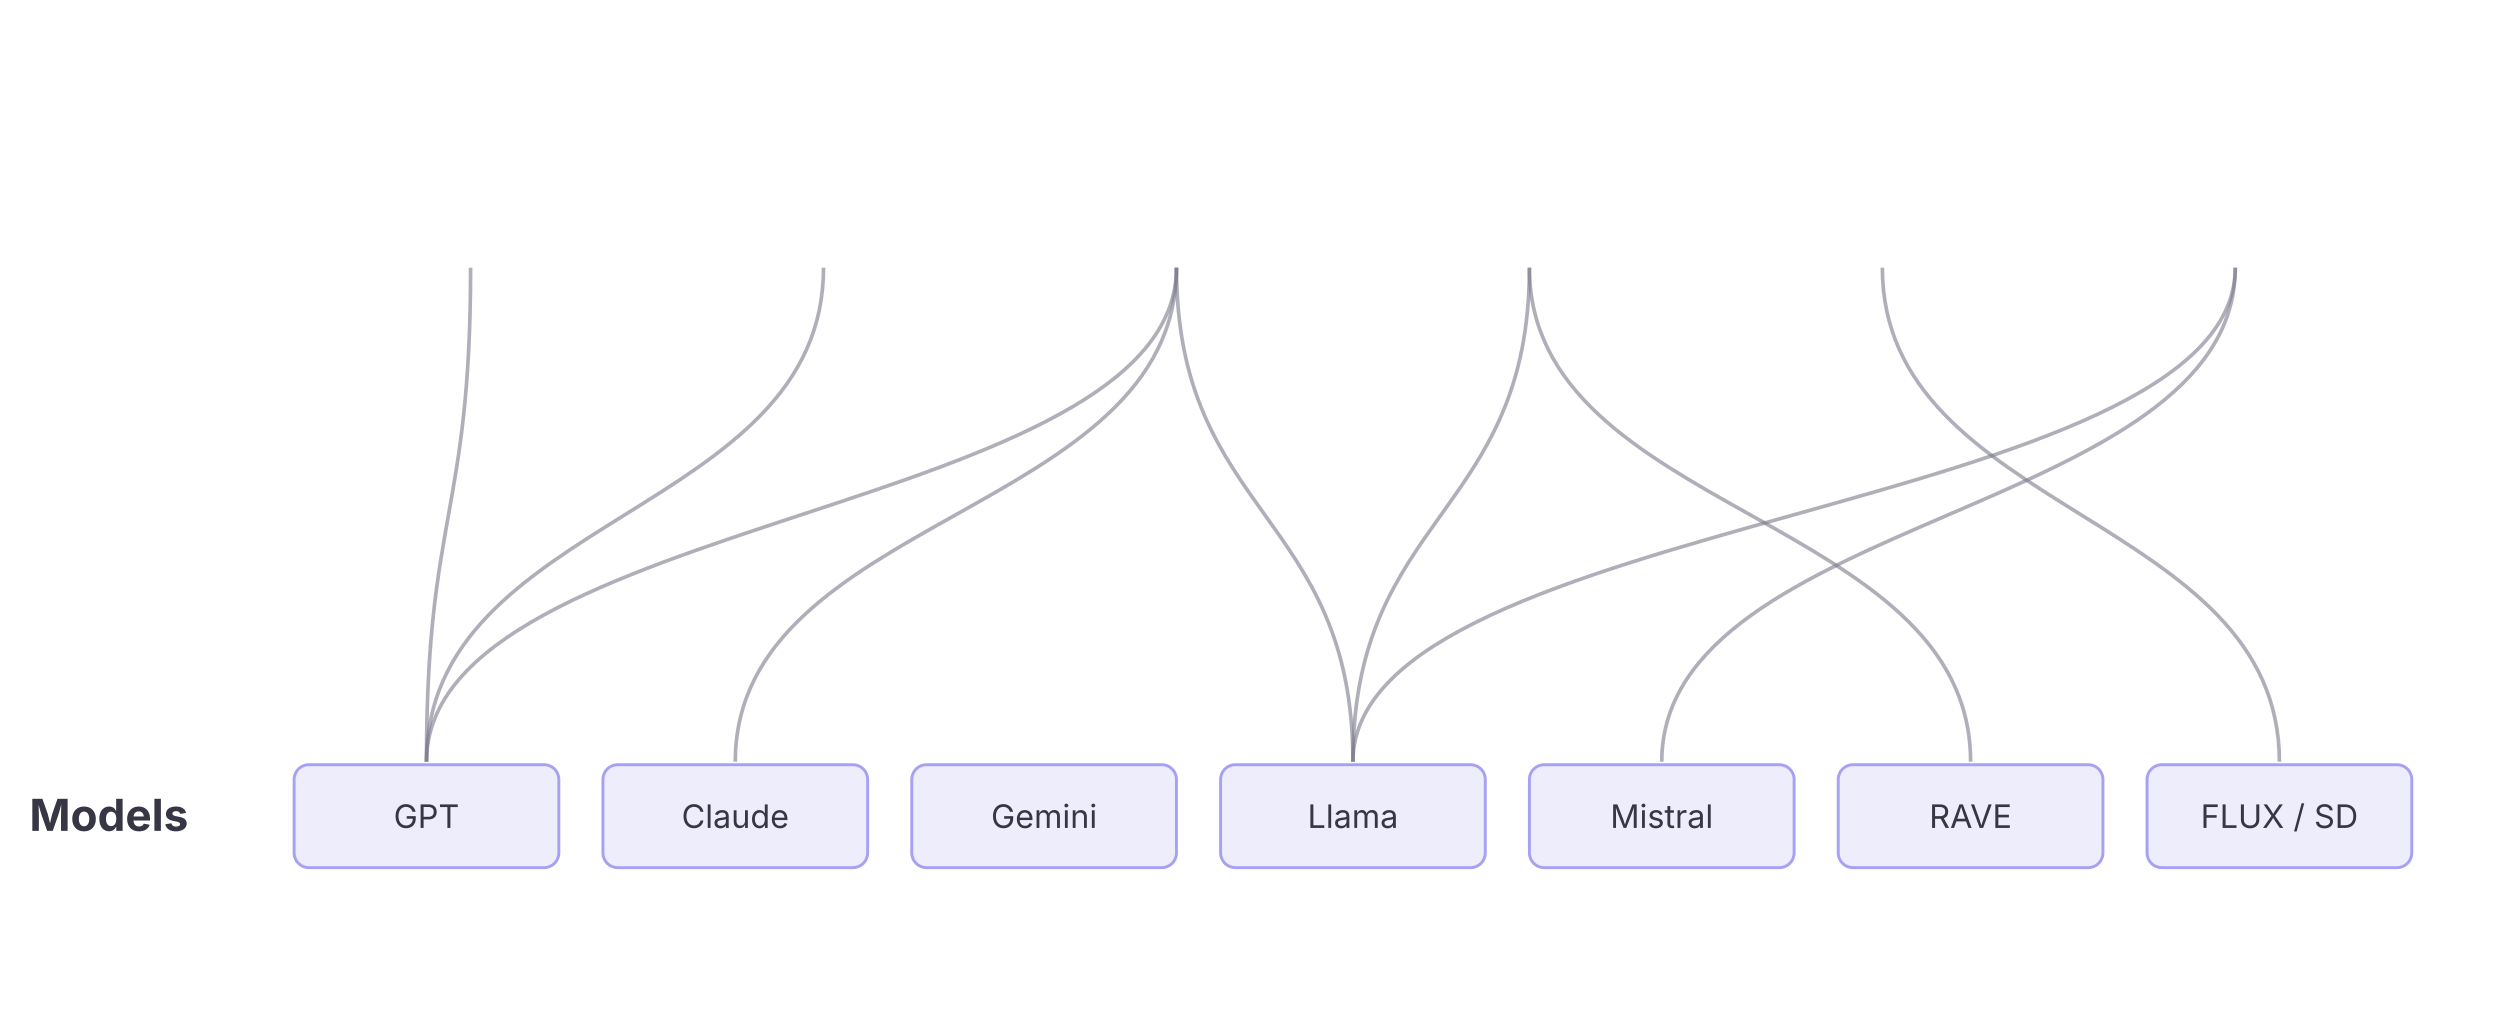
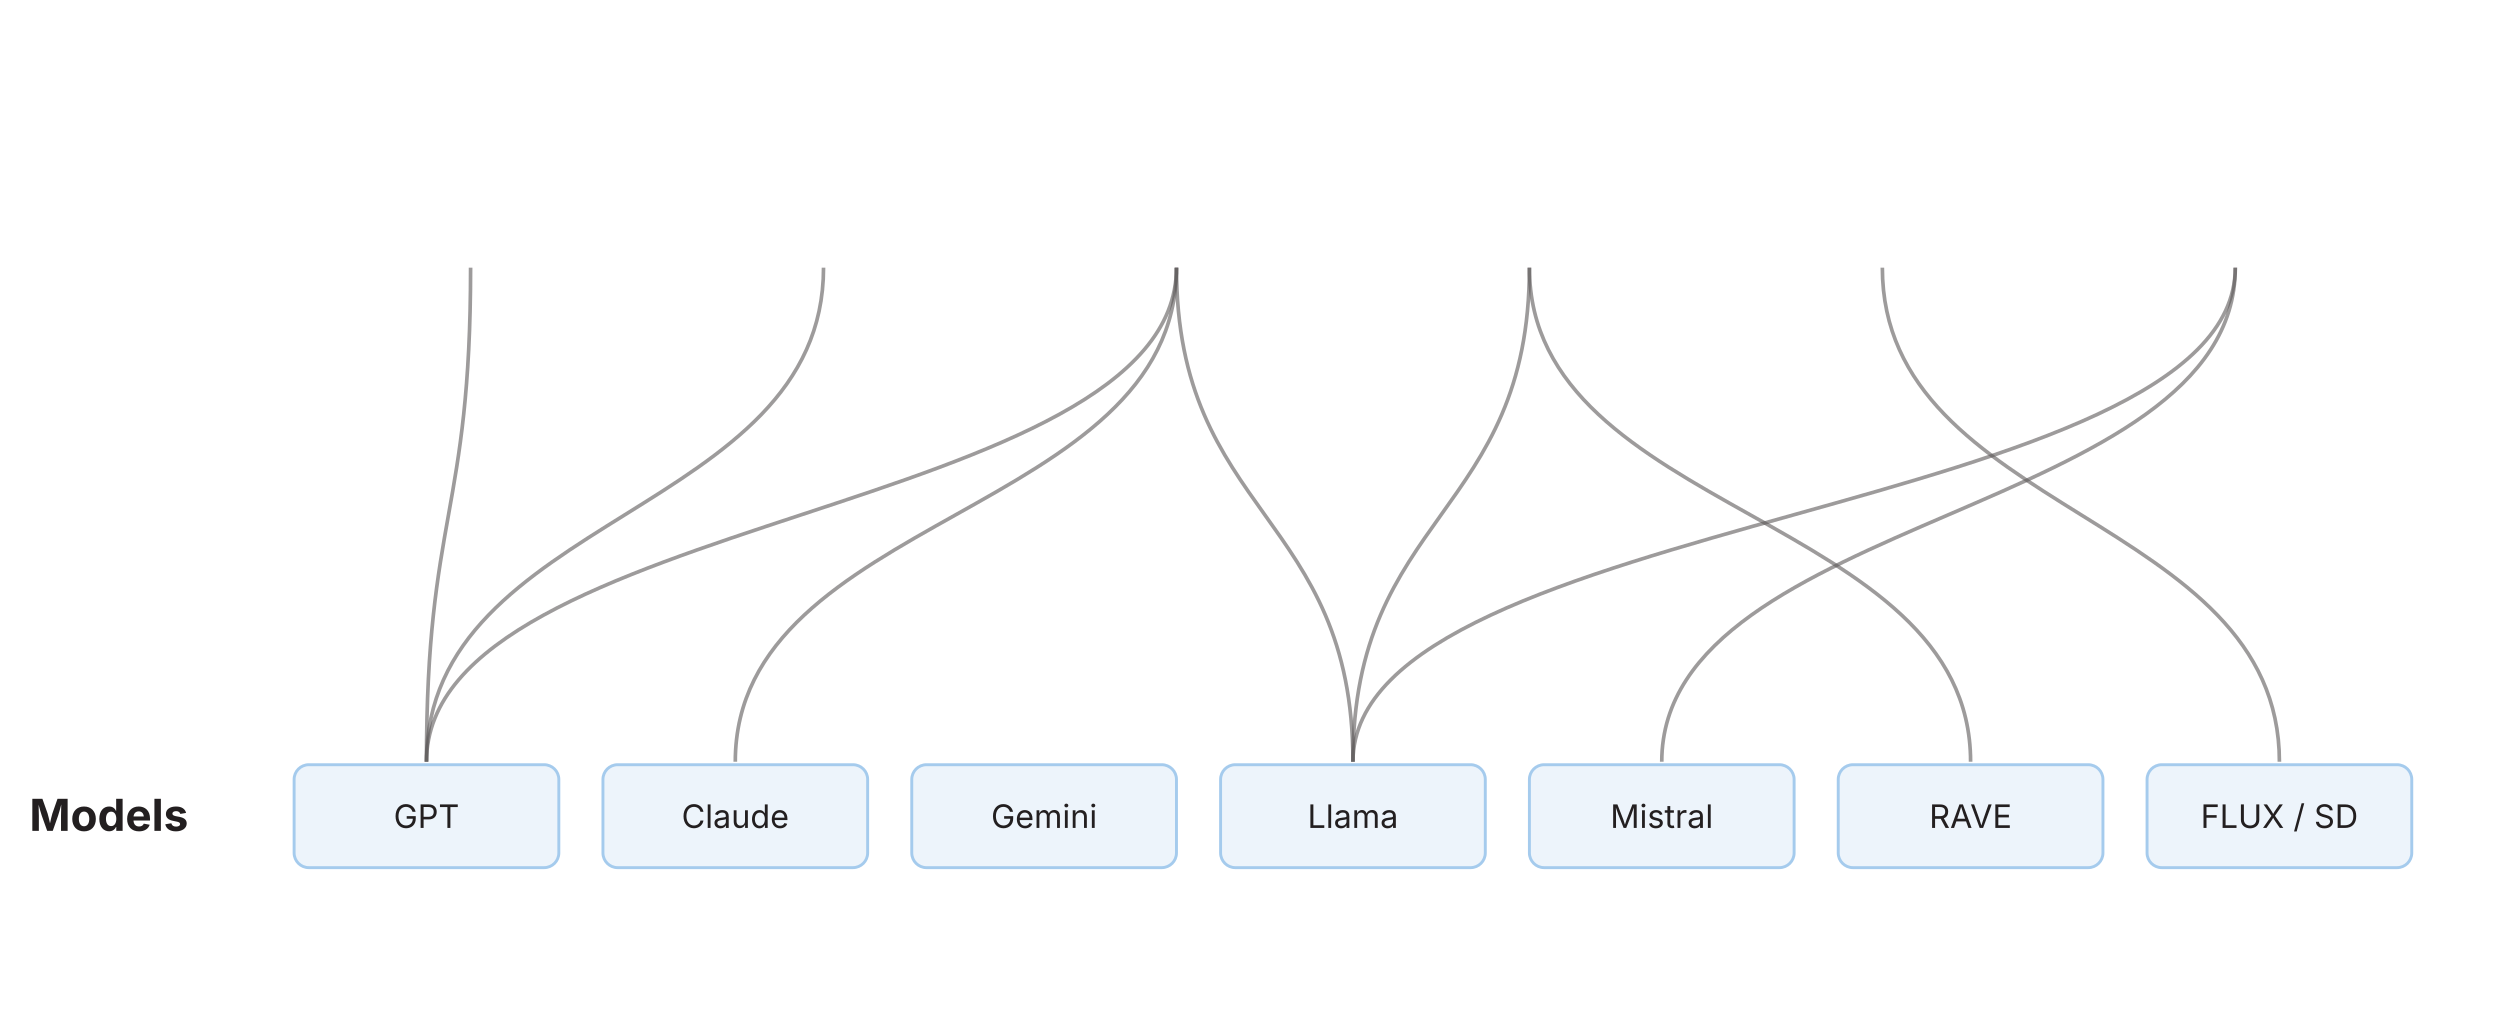
- <svg xmlns="http://www.w3.org/2000/svg" viewBox="0 0 1700 700" font-family="Inter, Helvetica Neue, Helvetica, Arial, sans-serif">
+ <svg xmlns="http://www.w3.org/2000/svg" viewBox="0 0 1700 700" font-family="Inter, Raleway, Arial, sans-serif">
  <defs />
-   <text x="20" y="565.0" text-anchor="start" font-size="30" fill="#363644" font-weight="bold">Models</text>
-   <rect x="200" y="520" width="180" height="70" rx="10" fill="#eeedfc" stroke="#A7A1F4" stroke-width="2" />
-   <text x="290.0" y="563.0" text-anchor="middle" font-size="22" fill="#363644" font-weight="normal">GPT</text>
-   <rect x="410" y="520" width="180" height="70" rx="10" fill="#eeedfc" stroke="#A7A1F4" stroke-width="2" />
-   <text x="500.0" y="563.0" text-anchor="middle" font-size="22" fill="#363644" font-weight="normal">Claude</text>
-   <rect x="620" y="520" width="180" height="70" rx="10" fill="#eeedfc" stroke="#A7A1F4" stroke-width="2" />
-   <text x="710.0" y="563.0" text-anchor="middle" font-size="22" fill="#363644" font-weight="normal">Gemini</text>
-   <rect x="830" y="520" width="180" height="70" rx="10" fill="#eeedfc" stroke="#A7A1F4" stroke-width="2" />
-   <text x="920.0" y="563.0" text-anchor="middle" font-size="22" fill="#363644" font-weight="normal">Llama</text>
-   <rect x="1040" y="520" width="180" height="70" rx="10" fill="#eeedfc" stroke="#A7A1F4" stroke-width="2" />
-   <text x="1130.0" y="563.0" text-anchor="middle" font-size="22" fill="#363644" font-weight="normal">Mistral</text>
-   <rect x="1250" y="520" width="180" height="70" rx="10" fill="#eeedfc" stroke="#A7A1F4" stroke-width="2" />
-   <text x="1340.0" y="563.0" text-anchor="middle" font-size="22" fill="#363644" font-weight="normal">RAVE</text>
-   <rect x="1460" y="520" width="180" height="70" rx="10" fill="#eeedfc" stroke="#A7A1F4" stroke-width="2" />
-   <text x="1550.0" y="563.0" text-anchor="middle" font-size="22" fill="#363644" font-weight="normal">FLUX / SD</text>
-   <path d="M320.0,182 C320.0,350 290.0,350 290.0,518" fill="none" stroke="#7a7a8c" stroke-width="2.5" opacity=".6" />
-   <path d="M560.0,182 C560.0,350 290.0,350 290.0,518" fill="none" stroke="#7a7a8c" stroke-width="2.5" opacity=".6" />
-   <path d="M800.0,182 C800.0,350 290.0,350 290.0,518" fill="none" stroke="#7a7a8c" stroke-width="2.5" opacity=".6" />
-   <path d="M800.0,182 C800.0,350 500.0,350 500.0,518" fill="none" stroke="#7a7a8c" stroke-width="2.5" opacity=".6" />
-   <path d="M800.0,182 C800.0,350 920.0,350 920.0,518" fill="none" stroke="#7a7a8c" stroke-width="2.5" opacity=".6" />
-   <path d="M1040.0,182 C1040.0,350 1340.0,350 1340.0,518" fill="none" stroke="#7a7a8c" stroke-width="2.5" opacity=".6" />
-   <path d="M1040.0,182 C1040.0,350 920.0,350 920.0,518" fill="none" stroke="#7a7a8c" stroke-width="2.5" opacity=".6" />
-   <path d="M1280.0,182 C1280.0,350 1550.0,350 1550.0,518" fill="none" stroke="#7a7a8c" stroke-width="2.5" opacity=".6" />
-   <path d="M1520.0,182 C1520.0,350 920.0,350 920.0,518" fill="none" stroke="#7a7a8c" stroke-width="2.5" opacity=".6" />
-   <path d="M1520.0,182 C1520.0,350 1130.0,350 1130.0,518" fill="none" stroke="#7a7a8c" stroke-width="2.5" opacity=".6" />
+   <text x="20" y="565.0" text-anchor="start" font-size="30" fill="#231f20" font-weight="bold">Models</text>
+   <rect x="200" y="520" width="180" height="70" rx="10" fill="#edf4fb" stroke="#a5cbed" stroke-width="2" />
+   <text x="290.0" y="563.0" text-anchor="middle" font-size="22" fill="#231f20" font-weight="normal">GPT</text>
+   <rect x="410" y="520" width="180" height="70" rx="10" fill="#edf4fb" stroke="#a5cbed" stroke-width="2" />
+   <text x="500.0" y="563.0" text-anchor="middle" font-size="22" fill="#231f20" font-weight="normal">Claude</text>
+   <rect x="620" y="520" width="180" height="70" rx="10" fill="#edf4fb" stroke="#a5cbed" stroke-width="2" />
+   <text x="710.0" y="563.0" text-anchor="middle" font-size="22" fill="#231f20" font-weight="normal">Gemini</text>
+   <rect x="830" y="520" width="180" height="70" rx="10" fill="#edf4fb" stroke="#a5cbed" stroke-width="2" />
+   <text x="920.0" y="563.0" text-anchor="middle" font-size="22" fill="#231f20" font-weight="normal">Llama</text>
+   <rect x="1040" y="520" width="180" height="70" rx="10" fill="#edf4fb" stroke="#a5cbed" stroke-width="2" />
+   <text x="1130.0" y="563.0" text-anchor="middle" font-size="22" fill="#231f20" font-weight="normal">Mistral</text>
+   <rect x="1250" y="520" width="180" height="70" rx="10" fill="#edf4fb" stroke="#a5cbed" stroke-width="2" />
+   <text x="1340.0" y="563.0" text-anchor="middle" font-size="22" fill="#231f20" font-weight="normal">RAVE</text>
+   <rect x="1460" y="520" width="180" height="70" rx="10" fill="#edf4fb" stroke="#a5cbed" stroke-width="2" />
+   <text x="1550.0" y="563.0" text-anchor="middle" font-size="22" fill="#231f20" font-weight="normal">FLUX / SD</text>
+   <path d="M320.0,182 C320.0,350 290.0,350 290.0,518" fill="none" stroke="#5c5859" stroke-width="2.5" opacity=".6" />
+   <path d="M560.0,182 C560.0,350 290.0,350 290.0,518" fill="none" stroke="#5c5859" stroke-width="2.5" opacity=".6" />
+   <path d="M800.0,182 C800.0,350 290.0,350 290.0,518" fill="none" stroke="#5c5859" stroke-width="2.5" opacity=".6" />
+   <path d="M800.0,182 C800.0,350 500.0,350 500.0,518" fill="none" stroke="#5c5859" stroke-width="2.5" opacity=".6" />
+   <path d="M800.0,182 C800.0,350 920.0,350 920.0,518" fill="none" stroke="#5c5859" stroke-width="2.5" opacity=".6" />
+   <path d="M1040.0,182 C1040.0,350 1340.0,350 1340.0,518" fill="none" stroke="#5c5859" stroke-width="2.5" opacity=".6" />
+   <path d="M1040.0,182 C1040.0,350 920.0,350 920.0,518" fill="none" stroke="#5c5859" stroke-width="2.5" opacity=".6" />
+   <path d="M1280.0,182 C1280.0,350 1550.0,350 1550.0,518" fill="none" stroke="#5c5859" stroke-width="2.5" opacity=".6" />
+   <path d="M1520.0,182 C1520.0,350 920.0,350 920.0,518" fill="none" stroke="#5c5859" stroke-width="2.5" opacity=".6" />
+   <path d="M1520.0,182 C1520.0,350 1130.0,350 1130.0,518" fill="none" stroke="#5c5859" stroke-width="2.5" opacity=".6" />
</svg>
